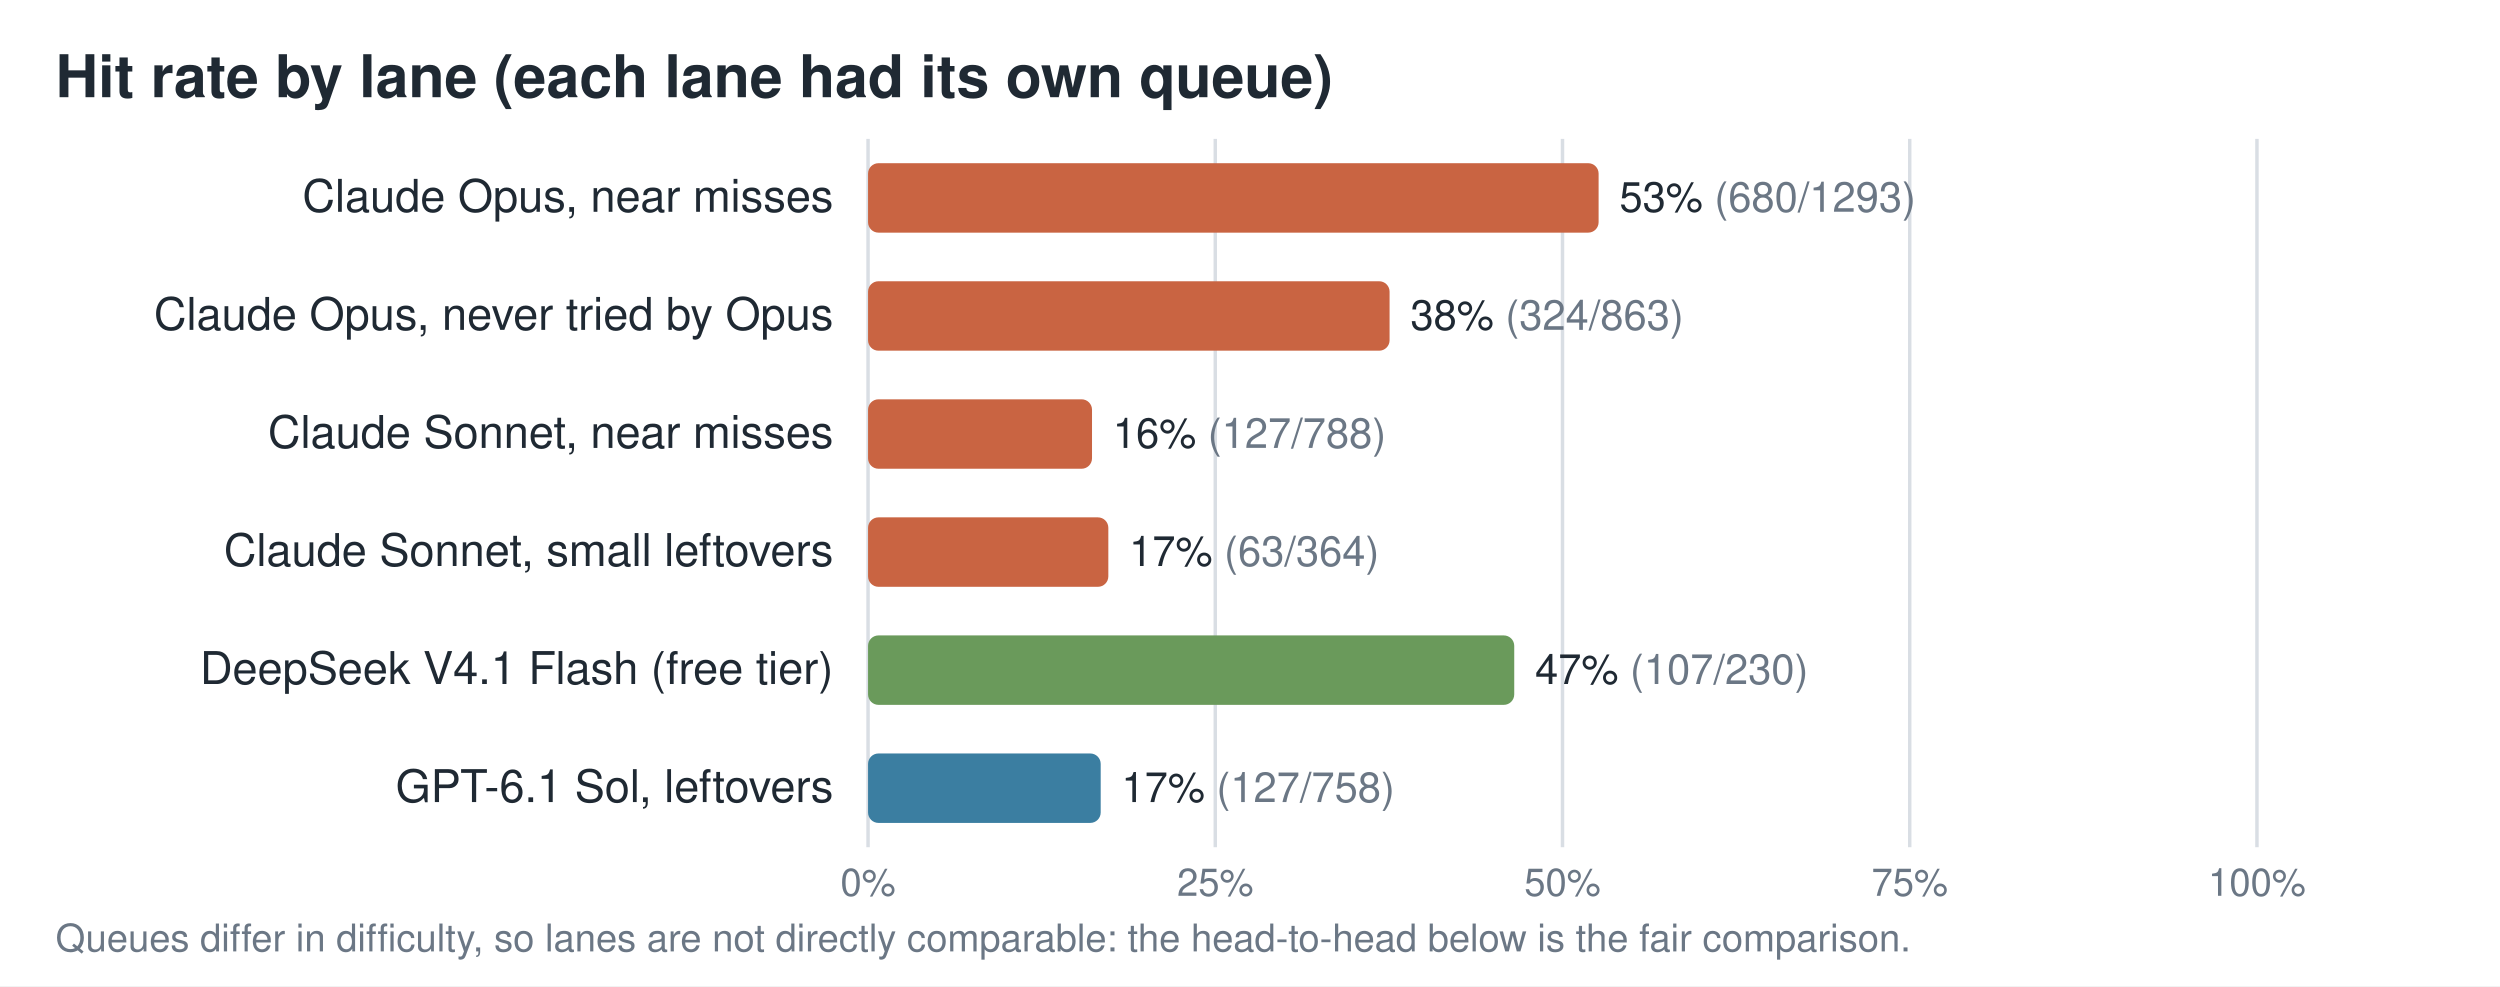
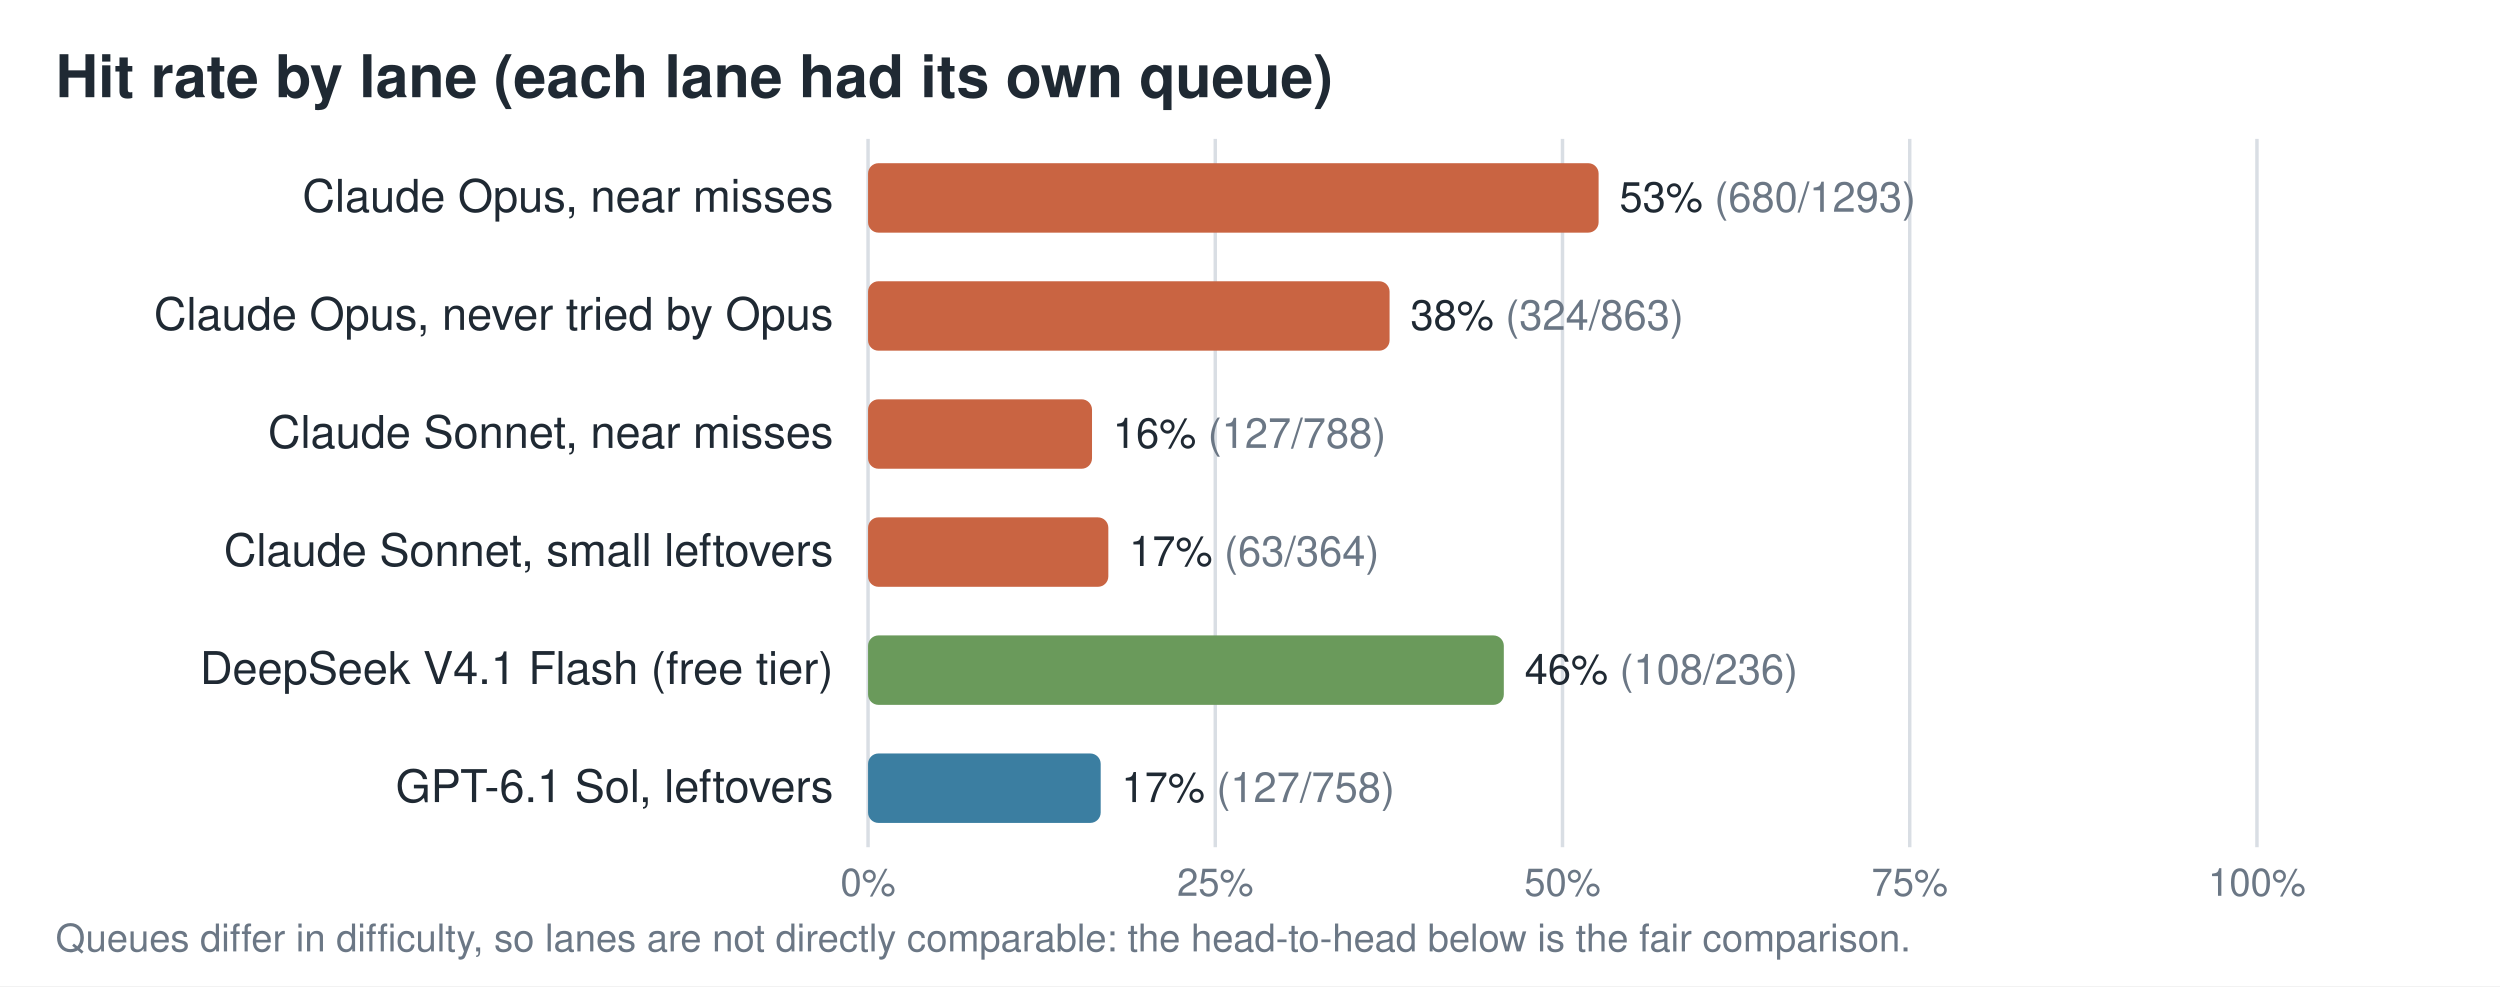
<svg xmlns="http://www.w3.org/2000/svg" viewBox="0 0 720 284" width="720" height="284" font-family="-apple-system,Segoe UI,Helvetica,Arial,sans-serif" role="img" aria-label="Hit rate by lane (each lane had its own queue)">
  <rect width="100%" height="100%" fill="#ffffff" />
  <text x="16" y="28" font-size="17" font-weight="600" fill="#1f2933">Hit rate by lane (each lane had its own queue)</text>
  <line x1="250.0" y1="40" x2="250.0" y2="244" stroke="#d9dee4" />
  <text x="250.0" y="258" font-size="11" fill="#6b7785" text-anchor="middle">0%</text>
  <line x1="350.0" y1="40" x2="350.0" y2="244" stroke="#d9dee4" />
  <text x="350.0" y="258" font-size="11" fill="#6b7785" text-anchor="middle">25%</text>
  <line x1="450.0" y1="40" x2="450.0" y2="244" stroke="#d9dee4" />
  <text x="450.0" y="258" font-size="11" fill="#6b7785" text-anchor="middle">50%</text>
  <line x1="550.0" y1="40" x2="550.0" y2="244" stroke="#d9dee4" />
  <text x="550.0" y="258" font-size="11" fill="#6b7785" text-anchor="middle">75%</text>
  <line x1="650.0" y1="40" x2="650.0" y2="244" stroke="#d9dee4" />
  <text x="650.0" y="258" font-size="11" fill="#6b7785" text-anchor="middle">100%</text>
  <text x="240" y="61" font-size="13" fill="#1f2933" text-anchor="end">Claude Opus, near misses</text>
  <rect x="250" y="47" width="210.4" height="20" rx="3" fill="#c96442" />
  <text x="466.4" y="61" font-size="12" fill="#1f2933">53% <tspan fill="#6b7785">(680/1293)</tspan>
  </text>
  <text x="240" y="95" font-size="13" fill="#1f2933" text-anchor="end">Claude Opus, never tried by Opus</text>
  <rect x="250" y="81" width="150.2" height="20" rx="3" fill="#c96442" />
  <text x="406.2" y="95" font-size="12" fill="#1f2933">38% <tspan fill="#6b7785">(324/863)</tspan>
  </text>
  <text x="240" y="129" font-size="13" fill="#1f2933" text-anchor="end">Claude Sonnet, near misses</text>
  <rect x="250" y="115" width="64.5" height="20" rx="3" fill="#c96442" />
  <text x="320.5" y="129" font-size="12" fill="#1f2933">16% <tspan fill="#6b7785">(127/788)</tspan>
  </text>
  <text x="240" y="163" font-size="13" fill="#1f2933" text-anchor="end">Claude Sonnet, small leftovers</text>
  <rect x="250" y="149" width="69.2" height="20" rx="3" fill="#c96442" />
  <text x="325.2" y="163" font-size="12" fill="#1f2933">17% <tspan fill="#6b7785">(63/364)</tspan>
  </text>
  <text x="240" y="197" font-size="13" fill="#1f2933" text-anchor="end">DeepSeek V4.1 Flash (free tier)</text>
-   <rect x="250" y="183" width="186.1" height="20" rx="3" fill="#6a9a5b" />
-   <text x="442.1" y="197" font-size="12" fill="#1f2933">47% <tspan fill="#6b7785">(107/230)</tspan>
+   <rect x="250" y="183" width="183.1" height="20" rx="3" fill="#6a9a5b" />
+   <text x="439.1" y="197" font-size="12" fill="#1f2933">46% <tspan fill="#6b7785">(108/236)</tspan>
  </text>
  <text x="240" y="231" font-size="13" fill="#1f2933" text-anchor="end">GPT-6.1 Sol, leftovers</text>
  <rect x="250" y="217" width="67.0" height="20" rx="3" fill="#3b7ea1" />
  <text x="323.0" y="231" font-size="12" fill="#1f2933">17% <tspan fill="#6b7785">(127/758)</tspan>
  </text>
  <text x="16" y="274" font-size="11" fill="#6b7785">Queues differ in difficulty, so lanes are not directly comparable: the head-to-head below is the fair comparison.</text>
</svg>
